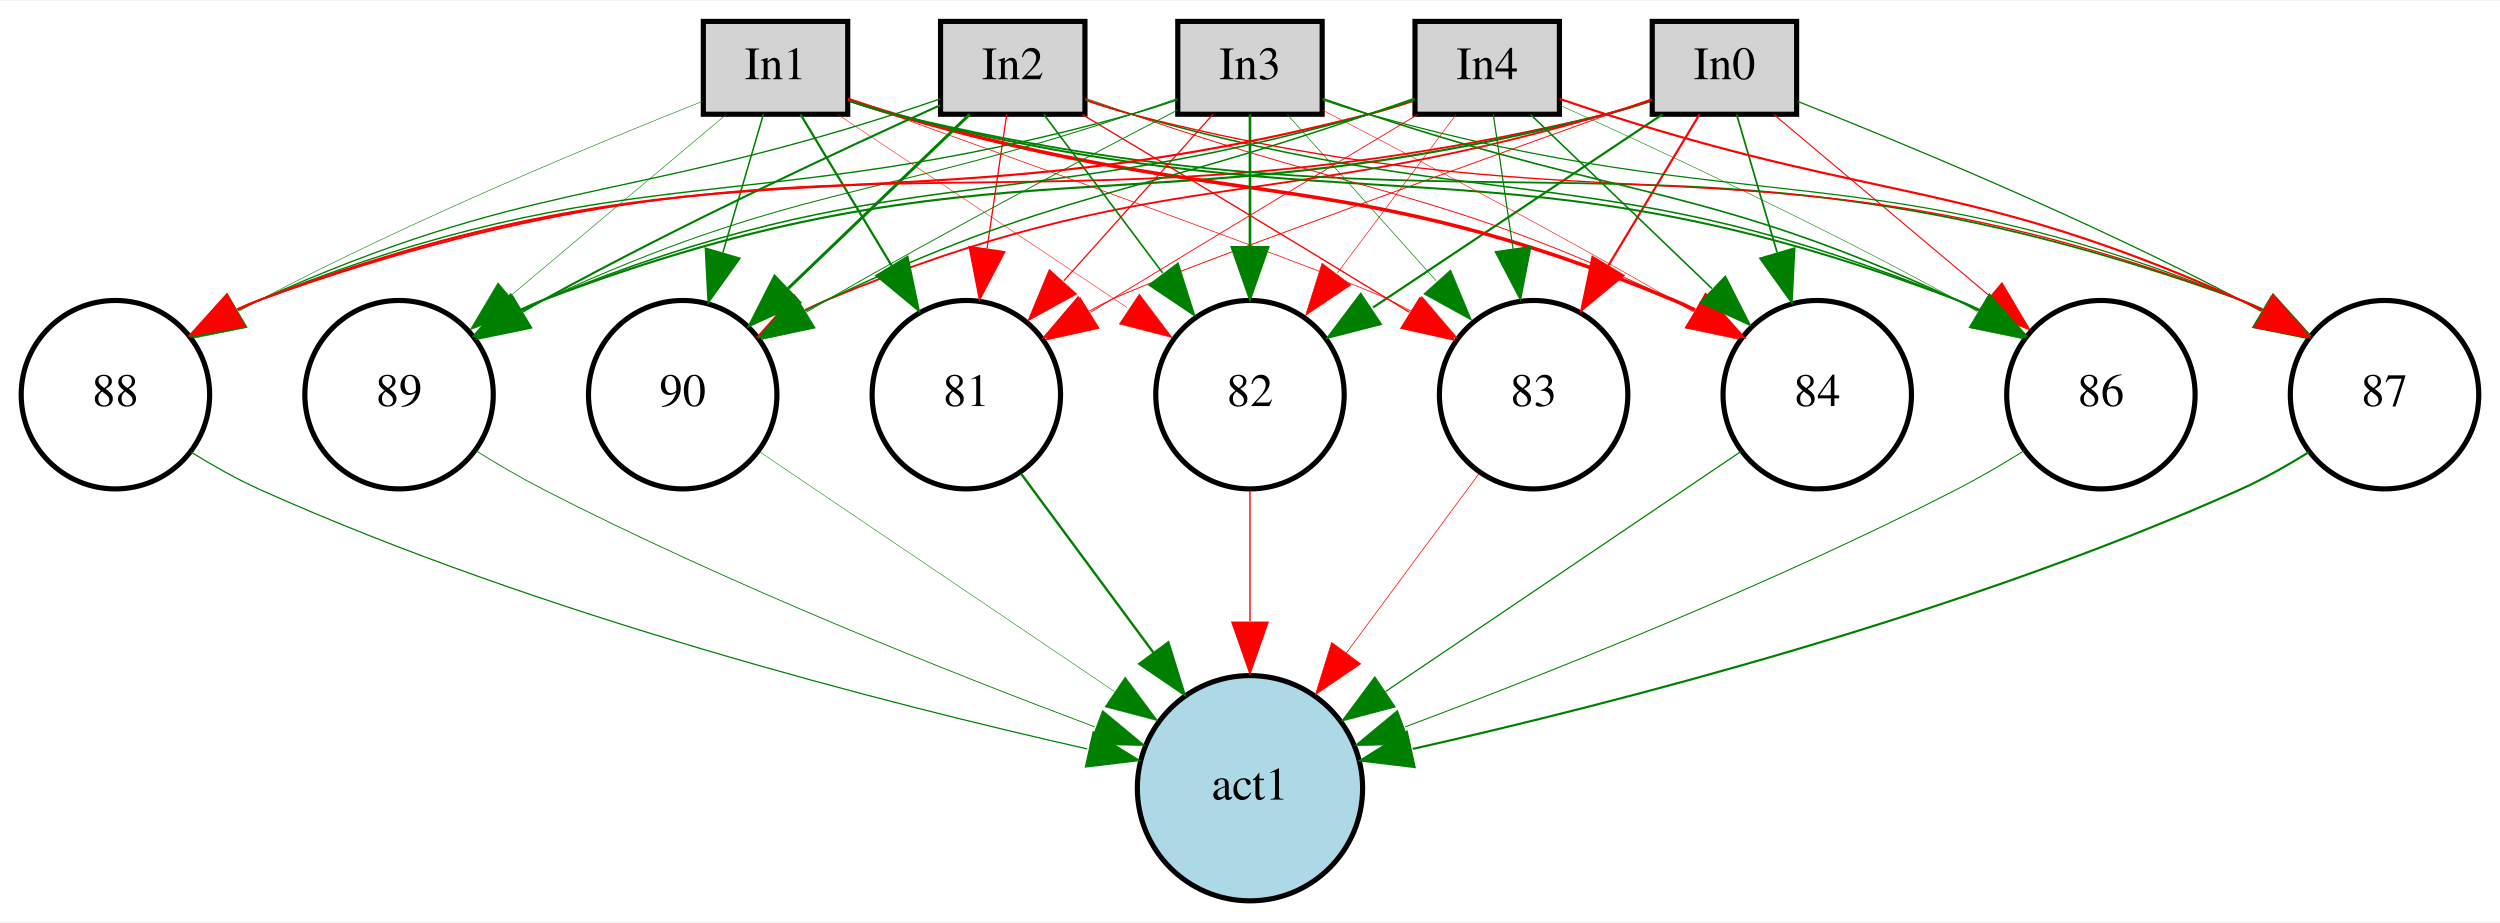
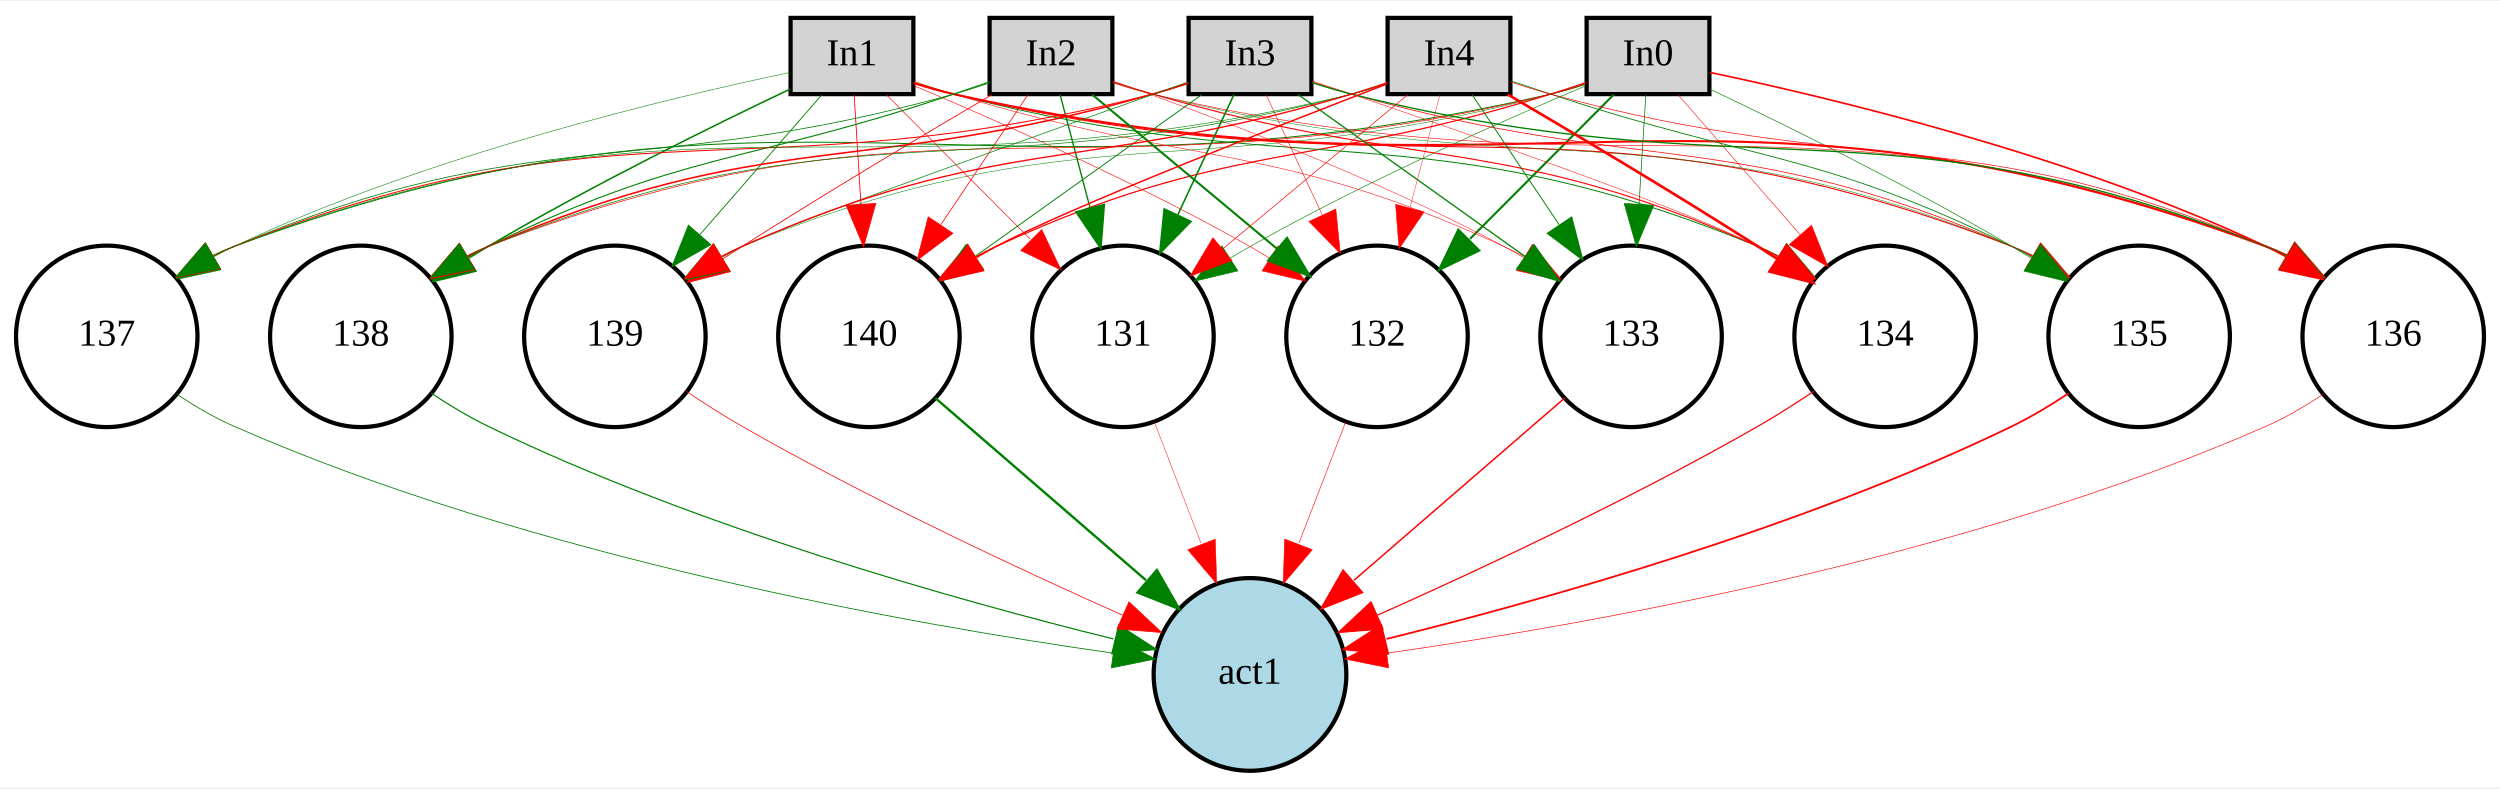
- <svg xmlns="http://www.w3.org/2000/svg" width="485pt" height="179pt" viewBox="0.00 0.00 484.77 178.61">
-   <g id="graph0" class="graph" transform="scale(1 1) rotate(0) translate(4 174.61)">
-     <polygon fill="white" stroke="transparent" points="-4,4 -4,-174.61 480.77,-174.61 480.77,4 -4,4" />
+ <svg xmlns="http://www.w3.org/2000/svg" width="590pt" height="186pt" viewBox="0.00 0.00 590.43 185.68">
+   <g id="graph0" class="graph" transform="scale(1 1) rotate(0) translate(4 181.681)">
+     <polygon fill="white" stroke="none" points="-4,4 -4,-181.681 586.426,-181.681 586.426,4 -4,4" />
    <g id="node1" class="node">
-       <polygon fill="lightgray" stroke="black" points="344.38,-170.61 316.38,-170.61 316.38,-152.61 344.38,-152.61 344.38,-170.61" />
-       <text text-anchor="middle" x="330.38" y="-159.41" font-family="Times,serif" font-size="9.00">In0</text>
+       <polygon fill="lightgray" stroke="black" points="399.713,-177.681 370.713,-177.681 370.713,-159.681 399.713,-159.681 399.713,-177.681" />
+       <text text-anchor="middle" x="385.213" y="-166.481" font-family="Times New Roman,serif" font-size="9.00">In0</text>
    </g>
    <g id="node7" class="node">
-       <ellipse fill="white" stroke="black" cx="183.38" cy="-98.23" rx="18.27" ry="18.27" />
-       <text text-anchor="middle" x="183.38" y="-96.03" font-family="Times,serif" font-size="9.00">81</text>
+       <ellipse fill="white" stroke="black" cx="261.213" cy="-102.468" rx="21.429" ry="21.429" />
+       <text text-anchor="middle" x="261.213" y="-100.268" font-family="Times New Roman,serif" font-size="9.00">131</text>
    </g>
    <g id="edge1" class="edge">
-       <path fill="none" stroke="red" stroke-width="0.18" d="M316.34,-155.6C287.01,-145.1 221.18,-121.4 211.38,-116.61 210,-115.93 208.6,-115.21 207.2,-114.45" />
-       <polygon fill="red" stroke="red" stroke-width="0.18" points="208.58,-111.2 198.18,-109.18 205.05,-117.25 208.58,-111.2" />
+       <path fill="none" stroke="green" stroke-width="0.144" d="M370.531,-161.65C351.729,-153.737 318.337,-139.044 291.213,-123.681 289.71,-122.83 288.184,-121.929 286.657,-120.997" />
+       <polygon fill="green" stroke="green" stroke-width="0.144" points="288.364,-117.934 278.056,-115.482 284.585,-123.826 288.364,-117.934" />
    </g>
    <g id="node8" class="node">
-       <ellipse fill="white" stroke="black" cx="238.38" cy="-98.23" rx="18.27" ry="18.27" />
-       <text text-anchor="middle" x="238.38" y="-96.03" font-family="Times,serif" font-size="9.00">82</text>
+       <ellipse fill="white" stroke="black" cx="321.213" cy="-102.468" rx="21.429" ry="21.429" />
+       <text text-anchor="middle" x="321.213" y="-100.268" font-family="Times New Roman,serif" font-size="9.00">132</text>
    </g>
    <g id="edge2" class="edge">
-       <path fill="none" stroke="green" stroke-width="0.43" d="M318.36,-152.59C304.17,-143.12 280.25,-127.16 262.26,-115.15" />
-       <polygon fill="green" stroke="green" stroke-width="0.43" points="263.73,-111.93 253.47,-109.29 259.85,-117.75 263.73,-111.93" />
+       <path fill="none" stroke="green" stroke-width="0.494" d="M377.108,-159.549C368.609,-151.022 354.887,-137.254 343.167,-125.495" />
+       <polygon fill="green" stroke="green" stroke-width="0.494" points="345.367,-122.744 335.828,-118.132 340.409,-127.686 345.367,-122.744" />
    </g>
    <g id="node9" class="node">
-       <ellipse fill="white" stroke="black" cx="293.38" cy="-98.23" rx="18.27" ry="18.27" />
-       <text text-anchor="middle" x="293.38" y="-96.03" font-family="Times,serif" font-size="9.00">83</text>
+       <ellipse fill="white" stroke="black" cx="381.213" cy="-102.468" rx="21.429" ry="21.429" />
+       <text text-anchor="middle" x="381.213" y="-100.268" font-family="Times New Roman,serif" font-size="9.00">133</text>
    </g>
    <g id="edge3" class="edge">
-       <path fill="none" stroke="red" stroke-width="0.42" d="M325.55,-152.59C321.06,-145.15 314.16,-133.69 307.89,-123.3" />
-       <polygon fill="red" stroke="red" stroke-width="0.42" points="310.79,-121.32 302.63,-114.57 304.8,-124.94 310.79,-121.32" />
+       <path fill="none" stroke="green" stroke-width="0.182" d="M384.707,-159.549C384.296,-152.956 383.69,-143.231 383.098,-133.723" />
+       <polygon fill="green" stroke="green" stroke-width="0.182" points="386.585,-133.412 382.47,-123.649 379.599,-133.847 386.585,-133.412" />
    </g>
    <g id="node10" class="node">
-       <ellipse fill="white" stroke="black" cx="348.38" cy="-98.23" rx="18.27" ry="18.27" />
-       <text text-anchor="middle" x="348.38" y="-96.03" font-family="Times,serif" font-size="9.00">84</text>
+       <ellipse fill="white" stroke="black" cx="441.213" cy="-102.468" rx="21.429" ry="21.429" />
+       <text text-anchor="middle" x="441.213" y="-100.268" font-family="Times New Roman,serif" font-size="9.00">134</text>
    </g>
    <g id="edge4" class="edge">
-       <path fill="none" stroke="green" stroke-width="0.34" d="M332.74,-152.59C334.75,-145.74 337.75,-135.48 340.6,-125.79" />
-       <polygon fill="green" stroke="green" stroke-width="0.34" points="343.99,-126.64 343.45,-116.05 337.28,-124.67 343.99,-126.64" />
+       <path fill="none" stroke="red" stroke-width="0.132" d="M392.306,-159.549C399.527,-151.268 411.06,-138.044 421.113,-126.516" />
+       <polygon fill="red" stroke="red" stroke-width="0.132" points="423.83,-128.725 427.765,-118.888 418.555,-124.124 423.83,-128.725" />
    </g>
    <g id="node11" class="node">
-       <ellipse fill="white" stroke="black" cx="403.38" cy="-98.23" rx="18.27" ry="18.27" />
-       <text text-anchor="middle" x="403.38" y="-96.03" font-family="Times,serif" font-size="9.00">86</text>
+       <ellipse fill="white" stroke="black" cx="501.213" cy="-102.468" rx="21.429" ry="21.429" />
+       <text text-anchor="middle" x="501.213" y="-100.268" font-family="Times New Roman,serif" font-size="9.00">135</text>
    </g>
    <g id="edge5" class="edge">
-       <path fill="none" stroke="red" stroke-width="0.21" d="M339.93,-152.59C350.52,-143.67 367.97,-129 381.89,-117.3" />
-       <polygon fill="red" stroke="red" stroke-width="0.21" points="384.2,-119.93 389.6,-110.82 379.69,-114.57 384.2,-119.93" />
+       <path fill="none" stroke="green" stroke-width="0.152" d="M399.801,-160.879C417.141,-152.644 446.8,-138.081 471.213,-123.681 472.701,-122.804 474.215,-121.882 475.733,-120.935" />
+       <polygon fill="green" stroke="green" stroke-width="0.152" points="477.822,-123.751 484.307,-115.374 474.013,-117.878 477.822,-123.751" />
    </g>
    <g id="node12" class="node">
-       <ellipse fill="white" stroke="black" cx="458.38" cy="-98.23" rx="18.27" ry="18.27" />
-       <text text-anchor="middle" x="458.38" y="-96.03" font-family="Times,serif" font-size="9.00">87</text>
+       <ellipse fill="white" stroke="black" cx="561.213" cy="-102.468" rx="21.429" ry="21.429" />
+       <text text-anchor="middle" x="561.213" y="-100.268" font-family="Times New Roman,serif" font-size="9.00">136</text>
    </g>
    <g id="edge6" class="edge">
-       <path fill="none" stroke="green" stroke-width="0.25" d="M344.59,-155.1C364.25,-147.31 400.69,-132.26 430.38,-116.61 431.71,-115.91 433.06,-115.17 434.42,-114.41" />
-       <polygon fill="green" stroke="green" stroke-width="0.25" points="436.4,-117.3 443.21,-109.19 432.82,-111.28 436.4,-117.3" />
+       <path fill="none" stroke="red" stroke-width="0.391" d="M399.835,-164.802C426.741,-159.176 485.526,-145.347 531.213,-123.681 532.774,-122.941 534.345,-122.127 535.907,-121.263" />
+       <polygon fill="red" stroke="red" stroke-width="0.391" points="537.904,-124.144 544.608,-115.941 534.251,-118.173 537.904,-124.144" />
    </g>
    <g id="node13" class="node">
-       <ellipse fill="white" stroke="black" cx="18.38" cy="-98.23" rx="18.27" ry="18.27" />
-       <text text-anchor="middle" x="18.38" y="-96.03" font-family="Times,serif" font-size="9.00">88</text>
+       <ellipse fill="white" stroke="black" cx="21.213" cy="-102.468" rx="21.429" ry="21.429" />
+       <text text-anchor="middle" x="21.213" y="-100.268" font-family="Times New Roman,serif" font-size="9.00">137</text>
    </g>
    <g id="edge7" class="edge">
-       <path fill="none" stroke="red" stroke-width="0.36" d="M315.91,-155.09C313.11,-154.16 310.18,-153.28 307.38,-152.61 193.53,-125.24 156.53,-156.36 46.38,-116.61 44.94,-116.09 43.49,-115.48 42.05,-114.82" />
-       <polygon fill="red" stroke="red" stroke-width="0.36" points="43.36,-111.55 32.9,-109.83 40.01,-117.69 43.36,-111.55" />
+       <path fill="none" stroke="green" stroke-width="0.24" d="M370.258,-161.95C367.607,-161.087 364.851,-160.285 362.213,-159.681 226.575,-128.638 181.727,-171.926 51.213,-123.681 49.593,-123.082 47.975,-122.379 46.377,-121.6" />
+       <polygon fill="green" stroke="green" stroke-width="0.24" points="47.984,-118.487 37.573,-116.523 44.487,-124.551 47.984,-118.487" />
    </g>
    <g id="node14" class="node">
-       <ellipse fill="white" stroke="black" cx="73.38" cy="-98.23" rx="18.27" ry="18.27" />
-       <text text-anchor="middle" x="73.38" y="-96.03" font-family="Times,serif" font-size="9.00">89</text>
+       <ellipse fill="white" stroke="black" cx="81.213" cy="-102.468" rx="21.429" ry="21.429" />
+       <text text-anchor="middle" x="81.213" y="-100.268" font-family="Times New Roman,serif" font-size="9.00">138</text>
    </g>
    <g id="edge8" class="edge">
-       <path fill="none" stroke="green" stroke-width="0.42" d="M315.89,-155.17C313.09,-154.24 310.17,-153.33 307.38,-152.61 217.42,-129.27 188.23,-149.73 101.38,-116.61 99.95,-116.06 98.5,-115.44 97.07,-114.76" />
-       <polygon fill="green" stroke="green" stroke-width="0.42" points="98.39,-111.49 87.95,-109.72 95.01,-117.62 98.39,-111.49" />
+       <path fill="none" stroke="red" stroke-width="0.165" d="M370.244,-162.01C367.594,-161.14 364.842,-160.321 362.213,-159.681 252.709,-133.047 216.378,-164.19 111.213,-123.681 109.602,-123.06 107.99,-122.34 106.397,-121.548" />
+       <polygon fill="red" stroke="red" stroke-width="0.165" points="108.011,-118.437 97.607,-116.432 104.49,-124.487 108.011,-118.437" />
    </g>
    <g id="node15" class="node">
-       <ellipse fill="white" stroke="black" cx="128.38" cy="-98.23" rx="18.27" ry="18.27" />
-       <text text-anchor="middle" x="128.38" y="-96.03" font-family="Times,serif" font-size="9.00">90</text>
+       <ellipse fill="white" stroke="black" cx="141.213" cy="-102.468" rx="21.429" ry="21.429" />
+       <text text-anchor="middle" x="141.213" y="-100.268" font-family="Times New Roman,serif" font-size="9.00">139</text>
    </g>
    <g id="edge9" class="edge">
-       <path fill="none" stroke="red" stroke-width="0.36" d="M316.35,-155.48C313.4,-154.47 310.31,-153.46 307.38,-152.61 241.16,-133.25 220.07,-143.15 156.38,-116.61 154.97,-116.02 153.54,-115.36 152.11,-114.65" />
-       <polygon fill="red" stroke="red" stroke-width="0.36" points="153.45,-111.39 143.02,-109.54 150.02,-117.49 153.45,-111.39" />
+       <path fill="none" stroke="green" stroke-width="0.12" d="M370.219,-162.107C367.572,-161.227 364.828,-160.378 362.213,-159.681 278.744,-137.431 251.123,-156.491 171.213,-123.681 169.616,-123.025 168.015,-122.277 166.431,-121.464" />
+       <polygon fill="green" stroke="green" stroke-width="0.12" points="168.055,-118.359 157.665,-116.287 164.496,-124.386 168.055,-118.359" />
+     </g>
+     <g id="node16" class="node">
+       <ellipse fill="white" stroke="black" cx="201.213" cy="-102.468" rx="21.429" ry="21.429" />
+       <text text-anchor="middle" x="201.213" y="-100.268" font-family="Times New Roman,serif" font-size="9.00">140</text>
+     </g>
+     <g id="edge10" class="edge">
+       <path fill="none" stroke="red" stroke-width="0.293" d="M370.661,-162.456C367.868,-161.499 364.958,-160.535 362.213,-159.681 304.555,-141.753 286.083,-148.882 231.213,-123.681 229.644,-122.96 228.065,-122.161 226.498,-121.309" />
+       <polygon fill="red" stroke="red" stroke-width="0.293" points="228.146,-118.215 217.781,-116.02 224.515,-124.199 228.146,-118.215" />
    </g>
    <g id="node2" class="node">
-       <polygon fill="lightgray" stroke="black" points="160.38,-170.61 132.38,-170.61 132.38,-152.61 160.38,-152.61 160.38,-170.61" />
-       <text text-anchor="middle" x="146.38" y="-159.41" font-family="Times,serif" font-size="9.00">In1</text>
-     </g>
-     <g id="edge10" class="edge">
-       <path fill="none" stroke="green" stroke-width="0.44" d="M151.22,-152.59C155.71,-145.15 162.61,-133.69 168.87,-123.3" />
-       <polygon fill="green" stroke="green" stroke-width="0.44" points="171.97,-124.94 174.14,-114.57 165.98,-121.32 171.97,-124.94" />
+       <polygon fill="lightgray" stroke="black" points="211.713,-177.681 182.713,-177.681 182.713,-159.681 211.713,-159.681 211.713,-177.681" />
+       <text text-anchor="middle" x="197.213" y="-166.481" font-family="Times New Roman,serif" font-size="9.00">In1</text>
    </g>
    <g id="edge11" class="edge">
-       <path fill="none" stroke="red" stroke-width="0.1" d="M158.41,-152.59C172.6,-143.12 196.52,-127.16 214.51,-115.15" />
-       <polygon fill="red" stroke="red" stroke-width="0.1" points="216.92,-117.75 223.3,-109.29 213.04,-111.93 216.92,-117.75" />
+       <path fill="none" stroke="red" stroke-width="0.153" d="M205.319,-159.549C213.817,-151.022 227.539,-137.254 239.26,-125.495" />
+       <polygon fill="red" stroke="red" stroke-width="0.153" points="242.018,-127.686 246.598,-118.132 237.06,-122.744 242.018,-127.686" />
    </g>
    <g id="edge12" class="edge">
-       <path fill="none" stroke="red" stroke-width="0.14" d="M160.43,-155.6C189.76,-145.1 255.59,-121.4 265.38,-116.61 266.77,-115.93 268.17,-115.21 269.57,-114.45" />
-       <polygon fill="red" stroke="red" stroke-width="0.14" points="271.72,-117.25 278.59,-109.18 268.19,-111.2 271.72,-117.25" />
+       <path fill="none" stroke="red" stroke-width="0.139" d="M211.896,-161.65C230.697,-153.737 264.089,-139.044 291.213,-123.681 292.716,-122.83 294.242,-121.929 295.769,-120.997" />
+       <polygon fill="red" stroke="red" stroke-width="0.139" points="297.841,-123.826 304.37,-115.482 294.063,-117.934 297.841,-123.826" />
    </g>
    <g id="edge13" class="edge">
-       <path fill="none" stroke="red" stroke-width="0.7" d="M160.42,-155.48C163.37,-154.47 166.46,-153.46 169.38,-152.61 235.61,-133.25 256.7,-143.15 320.38,-116.61 321.8,-116.02 323.23,-115.36 324.66,-114.65" />
-       <polygon fill="red" stroke="red" stroke-width="0.7" points="326.75,-117.49 333.75,-109.54 323.32,-111.39 326.75,-117.49" />
+       <path fill="none" stroke="red" stroke-width="0.126" d="M211.898,-162.653C214.967,-161.64 218.188,-160.604 221.213,-159.681 278.559,-142.196 296.757,-148.757 351.213,-123.681 352.782,-122.959 354.36,-122.158 355.927,-121.305" />
+       <polygon fill="red" stroke="red" stroke-width="0.126" points="357.911,-124.195 364.642,-116.013 354.278,-118.212 357.911,-124.195" />
    </g>
    <g id="edge14" class="edge">
-       <path fill="none" stroke="green" stroke-width="0.39" d="M160.88,-155.17C163.67,-154.24 166.6,-153.33 169.38,-152.61 259.35,-129.27 288.54,-149.73 375.38,-116.61 376.82,-116.06 378.27,-115.44 379.7,-114.76" />
-       <polygon fill="green" stroke="green" stroke-width="0.39" points="381.76,-117.62 388.82,-109.72 378.38,-111.49 381.76,-117.62" />
+       <path fill="none" stroke="green" stroke-width="0.231" d="M211.843,-162.458C214.915,-161.459 218.153,-160.477 221.213,-159.681 304.392,-138.043 331.723,-156.364 411.213,-123.681 412.811,-123.025 414.411,-122.276 415.995,-121.462" />
+       <polygon fill="green" stroke="green" stroke-width="0.231" points="417.93,-124.384 424.76,-116.284 414.37,-118.357 417.93,-124.384" />
    </g>
    <g id="edge15" class="edge">
-       <path fill="none" stroke="green" stroke-width="0.35" d="M160.86,-155.09C163.66,-154.16 166.59,-153.28 169.38,-152.61 283.24,-125.24 320.24,-156.36 430.38,-116.61 431.83,-116.09 433.28,-115.48 434.72,-114.82" />
-       <polygon fill="green" stroke="green" stroke-width="0.35" points="436.76,-117.69 443.86,-109.83 433.41,-111.55 436.76,-117.69" />
+       <path fill="none" stroke="red" stroke-width="0.259" d="M211.817,-162.352C214.891,-161.361 218.136,-160.41 221.213,-159.681 330.453,-133.829 366.47,-164.062 471.213,-123.681 472.825,-123.06 474.436,-122.339 476.029,-121.547" />
+       <polygon fill="red" stroke="red" stroke-width="0.259" points="477.937,-124.486 484.818,-116.43 474.415,-118.436 477.937,-124.486" />
    </g>
    <g id="edge16" class="edge">
-       <path fill="none" stroke="green" stroke-width="0.11" d="M132.18,-155.1C112.52,-147.31 76.08,-132.26 46.38,-116.61 45.06,-115.91 43.71,-115.17 42.35,-114.41" />
-       <polygon fill="green" stroke="green" stroke-width="0.11" points="43.95,-111.28 33.56,-109.19 40.37,-117.3 43.95,-111.28" />
+       <path fill="none" stroke="red" stroke-width="0.494" d="M211.802,-162.287C214.877,-161.3 218.126,-160.367 221.213,-159.681 356.614,-129.591 401.122,-171.797 531.213,-123.681 532.833,-123.082 534.451,-122.378 536.049,-121.6" />
+       <polygon fill="red" stroke="red" stroke-width="0.494" points="537.939,-124.55 544.853,-116.522 534.442,-118.486 537.939,-124.55" />
    </g>
    <g id="edge17" class="edge">
-       <path fill="none" stroke="green" stroke-width="0.11" d="M136.84,-152.59C126.24,-143.67 108.8,-129 94.88,-117.3" />
-       <polygon fill="green" stroke="green" stroke-width="0.11" points="97.08,-114.57 87.17,-110.82 92.57,-119.93 97.08,-114.57" />
+       <path fill="none" stroke="green" stroke-width="0.127" d="M182.592,-164.802C155.685,-159.176 96.9,-145.347 51.213,-123.681 49.653,-122.941 48.081,-122.127 46.519,-121.263" />
+       <polygon fill="green" stroke="green" stroke-width="0.127" points="48.175,-118.173 37.818,-115.941 44.523,-124.144 48.175,-118.173" />
    </g>
    <g id="edge18" class="edge">
-       <path fill="none" stroke="green" stroke-width="0.3" d="M144.03,-152.59C142.02,-145.74 139.02,-135.48 136.17,-125.79" />
-       <polygon fill="green" stroke="green" stroke-width="0.3" points="139.49,-124.67 133.32,-116.05 132.78,-126.64 139.49,-124.67" />
+       <path fill="none" stroke="green" stroke-width="0.366" d="M182.625,-160.879C165.286,-152.644 135.626,-138.081 111.213,-123.681 109.726,-122.804 108.211,-121.882 106.694,-120.935" />
+       <polygon fill="green" stroke="green" stroke-width="0.366" points="108.413,-117.878 98.119,-115.374 104.605,-123.751 108.413,-117.878" />
+     </g>
+     <g id="edge19" class="edge">
+       <path fill="none" stroke="green" stroke-width="0.212" d="M190.121,-159.549C182.899,-151.268 171.366,-138.044 161.313,-126.516" />
+       <polygon fill="green" stroke="green" stroke-width="0.212" points="163.872,-124.124 154.661,-118.888 158.596,-128.725 163.872,-124.124" />
+     </g>
+     <g id="edge20" class="edge">
+       <path fill="none" stroke="red" stroke-width="0.201" d="M197.72,-159.549C198.13,-152.956 198.736,-143.231 199.329,-133.723" />
+       <polygon fill="red" stroke="red" stroke-width="0.201" points="202.827,-133.847 199.956,-123.649 195.841,-133.412 202.827,-133.847" />
    </g>
    <g id="node3" class="node">
-       <polygon fill="lightgray" stroke="black" points="206.38,-170.61 178.38,-170.61 178.38,-152.61 206.38,-152.61 206.38,-170.61" />
-       <text text-anchor="middle" x="192.38" y="-159.41" font-family="Times,serif" font-size="9.00">In2</text>
-     </g>
-     <g id="edge19" class="edge">
-       <path fill="none" stroke="red" stroke-width="0.25" d="M191.21,-152.59C190.23,-145.9 188.77,-135.98 187.38,-126.5" />
-       <polygon fill="red" stroke="red" stroke-width="0.25" points="190.84,-125.95 185.93,-116.56 183.91,-126.96 190.84,-125.95" />
-     </g>
-     <g id="edge20" class="edge">
-       <path fill="none" stroke="green" stroke-width="0.32" d="M198.4,-152.59C204.24,-144.79 213.39,-132.59 221.46,-121.82" />
-       <polygon fill="green" stroke="green" stroke-width="0.32" points="224.42,-123.7 227.61,-113.6 218.82,-119.5 224.42,-123.7" />
+       <polygon fill="lightgray" stroke="black" points="258.713,-177.681 229.713,-177.681 229.713,-159.681 258.713,-159.681 258.713,-177.681" />
+       <text text-anchor="middle" x="244.213" y="-166.481" font-family="Times New Roman,serif" font-size="9.00">In2</text>
    </g>
    <g id="edge21" class="edge">
-       <path fill="none" stroke="red" stroke-width="0.26" d="M205.87,-152.55C220.55,-143.77 244.68,-129.27 265.38,-116.61 266.67,-115.83 267.98,-115.02 269.3,-114.21" />
-       <polygon fill="red" stroke="red" stroke-width="0.26" points="271.34,-117.06 278,-108.83 267.66,-111.11 271.34,-117.06" />
+       <path fill="none" stroke="green" stroke-width="0.323" d="M246.366,-159.549C248.157,-152.786 250.82,-142.726 253.398,-132.986" />
+       <polygon fill="green" stroke="green" stroke-width="0.323" points="256.839,-133.666 256.015,-123.104 250.072,-131.875 256.839,-133.666" />
    </g>
    <g id="edge22" class="edge">
-       <path fill="none" stroke="red" stroke-width="0.18" d="M206.49,-155.69C209.43,-154.67 212.51,-153.6 215.38,-152.61 262.02,-136.51 275.81,-137.76 320.38,-116.61 321.77,-115.95 323.18,-115.24 324.58,-114.49" />
-       <polygon fill="red" stroke="red" stroke-width="0.18" points="326.73,-117.3 333.62,-109.25 323.22,-111.24 326.73,-117.3" />
+       <path fill="none" stroke="green" stroke-width="0.491" d="M253.965,-159.549C264.892,-150.437 282.995,-135.339 297.668,-123.104" />
+       <polygon fill="green" stroke="green" stroke-width="0.491" points="299.96,-125.749 305.399,-116.656 295.477,-120.373 299.96,-125.749" />
    </g>
    <g id="edge23" class="edge">
-       <path fill="none" stroke="green" stroke-width="0.3" d="M206.41,-155.45C209.36,-154.44 212.46,-153.45 215.38,-152.61 285.47,-132.61 307.93,-144.22 375.38,-116.61 376.81,-116.03 378.24,-115.38 379.67,-114.68" />
-       <polygon fill="green" stroke="green" stroke-width="0.3" points="381.75,-117.52 388.77,-109.58 378.33,-111.41 381.75,-117.52" />
+       <path fill="none" stroke="red" stroke-width="0.117" d="M258.828,-162.739C279.832,-155.401 319.516,-140.65 351.213,-123.681 352.736,-122.866 354.277,-121.993 355.817,-121.083" />
+       <polygon fill="red" stroke="red" stroke-width="0.117" points="357.865,-123.929 364.452,-115.631 354.128,-118.01 357.865,-123.929" />
    </g>
    <g id="edge24" class="edge">
-       <path fill="none" stroke="red" stroke-width="0.26" d="M206.87,-155.16C209.67,-154.22 212.6,-153.32 215.38,-152.61 309.25,-128.61 339.74,-150.81 430.38,-116.61 431.82,-116.07 433.27,-115.45 434.7,-114.77" />
-       <polygon fill="red" stroke="red" stroke-width="0.26" points="436.76,-117.63 443.83,-109.74 433.38,-111.5 436.76,-117.63" />
+       <path fill="none" stroke="red" stroke-width="0.263" d="M258.881,-162.598C261.951,-161.589 265.178,-160.568 268.213,-159.681 331.123,-141.306 351.364,-150.391 411.213,-123.681 412.79,-122.977 414.375,-122.191 415.947,-121.349" />
+       <polygon fill="red" stroke="red" stroke-width="0.263" points="417.918,-124.248 424.677,-116.09 414.305,-118.252 417.918,-124.248" />
    </g>
    <g id="edge25" class="edge">
-       <path fill="none" stroke="green" stroke-width="0.26" d="M178.31,-155.59C175.37,-154.58 172.28,-153.54 169.38,-152.61 115.14,-135.25 98.39,-139.85 46.38,-116.61 44.98,-115.98 43.56,-115.3 42.15,-114.57" />
-       <polygon fill="green" stroke="green" stroke-width="0.26" points="43.5,-111.31 33.08,-109.39 40.03,-117.39 43.5,-111.31" />
+       <path fill="none" stroke="green" stroke-width="0.114" d="M258.836,-162.43C261.909,-161.433 265.148,-160.459 268.213,-159.681 357.026,-137.133 386.264,-158.027 471.213,-123.681 472.814,-123.034 474.418,-122.292 476.004,-121.484" />
+       <polygon fill="green" stroke="green" stroke-width="0.114" points="477.932,-124.411 484.776,-116.323 474.382,-118.378 477.932,-124.411" />
    </g>
    <g id="edge26" class="edge">
-       <path fill="none" stroke="green" stroke-width="0.41" d="M178.28,-154.35C160.19,-146.19 127.98,-131.24 101.38,-116.61 100.07,-115.89 98.73,-115.13 97.38,-114.35" />
-       <polygon fill="green" stroke="green" stroke-width="0.41" points="98.99,-111.23 88.62,-109.09 95.39,-117.23 98.99,-111.23" />
+       <path fill="none" stroke="red" stroke-width="0.143" d="M258.813,-162.336C261.888,-161.345 265.133,-160.399 268.213,-159.681 383.115,-132.912 420.984,-165.735 531.213,-123.681 532.827,-123.066 534.44,-122.349 536.034,-121.56" />
+       <polygon fill="red" stroke="red" stroke-width="0.143" points="537.937,-124.502 544.827,-116.454 534.422,-118.449 537.937,-124.502" />
    </g>
    <g id="edge27" class="edge">
-       <path fill="none" stroke="green" stroke-width="0.59" d="M184.02,-152.59C175.12,-144.05 160.73,-130.25 148.81,-118.81" />
-       <polygon fill="green" stroke="green" stroke-width="0.59" points="151.05,-116.12 141.41,-111.72 146.21,-121.17 151.05,-116.12" />
+       <path fill="none" stroke="green" stroke-width="0.188" d="M229.7,-162.323C226.904,-161.379 223.983,-160.453 221.213,-159.681 146.815,-138.954 122.324,-153.813 51.213,-123.681 49.623,-123.007 48.028,-122.245 46.448,-121.421" />
+       <polygon fill="green" stroke="green" stroke-width="0.188" points="48.079,-118.319 37.696,-116.214 44.5,-124.335 48.079,-118.319" />
+     </g>
+     <g id="edge28" class="edge">
+       <path fill="none" stroke="green" stroke-width="0.258" d="M229.627,-162.562C226.837,-161.596 223.937,-160.601 221.213,-159.681 172.474,-143.231 157.429,-146.269 111.213,-123.681 109.662,-122.923 108.097,-122.094 106.54,-121.219" />
+       <polygon fill="green" stroke="green" stroke-width="0.258" points="108.204,-118.133 97.855,-115.865 104.531,-124.092 108.204,-118.133" />
+     </g>
+     <g id="edge29" class="edge">
+       <path fill="none" stroke="red" stroke-width="0.196" d="M230.363,-159.614C215.584,-150.942 191.55,-136.65 171.213,-123.681 169.757,-122.753 168.267,-121.79 166.769,-120.812" />
+       <polygon fill="red" stroke="red" stroke-width="0.196" points="168.517,-117.772 158.248,-115.163 164.649,-123.606 168.517,-117.772" />
+     </g>
+     <g id="edge30" class="edge">
+       <path fill="none" stroke="red" stroke-width="0.181" d="M238.767,-159.549C233.596,-151.826 225.546,-139.805 218.223,-128.869" />
+       <polygon fill="red" stroke="red" stroke-width="0.181" points="221.047,-126.797 212.575,-120.435 215.231,-130.692 221.047,-126.797" />
    </g>
    <g id="node4" class="node">
-       <polygon fill="lightgray" stroke="black" points="252.38,-170.61 224.38,-170.61 224.38,-152.61 252.38,-152.61 252.38,-170.61" />
-       <text text-anchor="middle" x="238.38" y="-159.41" font-family="Times,serif" font-size="9.00">In3</text>
-     </g>
-     <g id="edge28" class="edge">
-       <path fill="none" stroke="red" stroke-width="0.24" d="M231.19,-152.59C223.88,-144.43 212.25,-131.44 202.28,-120.32" />
-       <polygon fill="red" stroke="red" stroke-width="0.24" points="204.69,-117.76 195.41,-112.65 199.48,-122.43 204.69,-117.76" />
-     </g>
-     <g id="edge29" class="edge">
-       <path fill="none" stroke="green" stroke-width="0.51" d="M238.38,-152.59C238.38,-146.02 238.38,-136.33 238.38,-127" />
-       <polygon fill="green" stroke="green" stroke-width="0.51" points="241.88,-126.81 238.38,-116.81 234.88,-126.81 241.88,-126.81" />
-     </g>
-     <g id="edge30" class="edge">
-       <path fill="none" stroke="green" stroke-width="0.13" d="M245.58,-152.59C252.89,-144.43 264.52,-131.44 274.48,-120.32" />
-       <polygon fill="green" stroke="green" stroke-width="0.13" points="277.29,-122.43 281.36,-112.65 272.08,-117.76 277.29,-122.43" />
+       <polygon fill="lightgray" stroke="black" points="305.713,-177.681 276.713,-177.681 276.713,-159.681 305.713,-159.681 305.713,-177.681" />
+       <text text-anchor="middle" x="291.213" y="-166.481" font-family="Times New Roman,serif" font-size="9.00">In3</text>
    </g>
    <g id="edge31" class="edge">
-       <path fill="none" stroke="red" stroke-width="0.11" d="M252.46,-153.4C268.91,-144.9 296.89,-130.19 320.38,-116.61 321.69,-115.86 323.01,-115.08 324.35,-114.28" />
-       <polygon fill="red" stroke="red" stroke-width="0.11" points="326.36,-117.16 333.09,-108.97 322.72,-111.18 326.36,-117.16" />
+       <path fill="none" stroke="green" stroke-width="0.37" d="M287.414,-159.549C284.058,-152.366 278.964,-141.463 274.158,-131.175" />
+       <polygon fill="green" stroke="green" stroke-width="0.37" points="277.286,-129.602 269.882,-122.024 270.944,-132.565 277.286,-129.602" />
    </g>
    <g id="edge32" class="edge">
-       <path fill="none" stroke="green" stroke-width="0.32" d="M252.47,-155.64C255.41,-154.62 258.5,-153.57 261.38,-152.61 311.82,-135.88 327.11,-138.8 375.38,-116.61 376.78,-115.97 378.19,-115.27 379.6,-114.53" />
-       <polygon fill="green" stroke="green" stroke-width="0.32" points="381.73,-117.34 388.66,-109.32 378.24,-111.28 381.73,-117.34" />
+       <path fill="none" stroke="red" stroke-width="0.133" d="M295.013,-159.549C298.369,-152.366 303.462,-141.463 308.269,-131.175" />
+       <polygon fill="red" stroke="red" stroke-width="0.133" points="311.482,-132.565 312.544,-122.024 305.14,-129.602 311.482,-132.565" />
    </g>
    <g id="edge33" class="edge">
-       <path fill="none" stroke="green" stroke-width="0.24" d="M252.41,-155.42C255.35,-154.42 258.45,-153.43 261.38,-152.61 335.35,-131.96 359.15,-145.29 430.38,-116.61 431.81,-116.04 433.25,-115.39 434.67,-114.7" />
-       <polygon fill="green" stroke="green" stroke-width="0.24" points="436.76,-117.54 443.78,-109.61 433.34,-111.43 436.76,-117.54" />
+       <path fill="none" stroke="green" stroke-width="0.307" d="M302.612,-159.549C316.026,-149.978 338.695,-133.804 356.251,-121.278" />
+       <polygon fill="green" stroke="green" stroke-width="0.307" points="358.288,-124.124 364.395,-115.467 354.222,-118.426 358.288,-124.124" />
    </g>
    <g id="edge34" class="edge">
-       <path fill="none" stroke="green" stroke-width="0.27" d="M224.36,-155.42C221.42,-154.42 218.32,-153.43 215.38,-152.61 141.42,-131.96 117.62,-145.29 46.38,-116.61 44.96,-116.04 43.52,-115.39 42.1,-114.7" />
-       <polygon fill="green" stroke="green" stroke-width="0.27" points="43.43,-111.43 32.99,-109.61 40.01,-117.54 43.43,-111.43" />
+       <path fill="none" stroke="red" stroke-width="0.118" d="M305.974,-162.768C333.622,-153.483 392.143,-133.42 411.213,-123.681 412.751,-122.896 414.305,-122.046 415.854,-121.154" />
+       <polygon fill="red" stroke="red" stroke-width="0.118" points="417.882,-124.014 424.516,-115.753 414.178,-118.074 417.882,-124.014" />
    </g>
    <g id="edge35" class="edge">
-       <path fill="none" stroke="green" stroke-width="0.2" d="M224.3,-155.64C221.36,-154.62 218.27,-153.57 215.38,-152.61 164.95,-135.88 149.66,-138.8 101.38,-116.61 99.99,-115.97 98.58,-115.27 97.17,-114.53" />
-       <polygon fill="green" stroke="green" stroke-width="0.2" points="98.53,-111.28 88.11,-109.32 95.04,-117.34 98.53,-111.28" />
+       <path fill="none" stroke="red" stroke-width="0.177" d="M305.868,-162.551C308.939,-161.545 312.169,-160.538 315.213,-159.681 383.709,-140.409 405.951,-152.035 471.213,-123.681 472.797,-122.993 474.387,-122.219 475.963,-121.387" />
+       <polygon fill="red" stroke="red" stroke-width="0.177" points="477.922,-124.293 484.705,-116.154 474.327,-118.287 477.922,-124.293" />
    </g>
    <g id="edge36" class="edge">
-       <path fill="none" stroke="green" stroke-width="0.18" d="M224.31,-153.4C207.86,-144.9 179.88,-130.19 156.38,-116.61 155.08,-115.86 153.76,-115.08 152.42,-114.28" />
-       <polygon fill="green" stroke="green" stroke-width="0.18" points="154.05,-111.18 143.68,-108.97 150.41,-117.16 154.05,-111.18" />
+       <path fill="none" stroke="green" stroke-width="0.315" d="M305.829,-162.405C308.903,-161.41 312.144,-160.444 315.213,-159.681 409.668,-136.221 440.797,-159.693 531.213,-123.681 532.818,-123.042 534.424,-122.307 536.012,-121.504" />
+       <polygon fill="green" stroke="green" stroke-width="0.315" points="537.934,-124.435 544.79,-116.357 534.393,-118.396 537.934,-124.435" />
+     </g>
+     <g id="edge37" class="edge">
+       <path fill="none" stroke="red" stroke-width="0.243" d="M276.231,-162.059C273.584,-161.184 270.835,-160.35 268.213,-159.681 173.479,-135.535 142.051,-159.821 51.213,-123.681 49.608,-123.043 48.002,-122.308 46.414,-121.506" />
+       <polygon fill="red" stroke="red" stroke-width="0.243" points="48.033,-118.398 37.636,-116.36 44.492,-124.436 48.033,-118.398" />
+     </g>
+     <g id="edge38" class="edge">
+       <path fill="none" stroke="red" stroke-width="0.368" d="M276.69,-162.36C273.894,-161.413 270.976,-160.476 268.213,-159.681 199.414,-139.893 176.893,-152.162 111.213,-123.681 109.629,-122.994 108.038,-122.221 106.462,-121.389" />
+       <polygon fill="red" stroke="red" stroke-width="0.368" points="108.098,-118.289 97.719,-116.159 104.504,-124.296 108.098,-118.289" />
+     </g>
+     <g id="edge39" class="edge">
+       <path fill="none" stroke="green" stroke-width="0.167" d="M276.58,-162.539C246.761,-152.028 180.946,-128.652 171.213,-123.681 169.675,-122.896 168.121,-122.046 166.573,-121.154" />
+       <polygon fill="green" stroke="green" stroke-width="0.167" points="168.248,-118.074 157.911,-115.753 164.544,-124.014 168.248,-118.074" />
+     </g>
+     <g id="edge40" class="edge">
+       <path fill="none" stroke="green" stroke-width="0.227" d="M279.815,-159.549C266.401,-149.978 243.732,-133.804 226.176,-121.278" />
+       <polygon fill="green" stroke="green" stroke-width="0.227" points="228.204,-118.426 218.031,-115.467 224.139,-124.124 228.204,-118.426" />
    </g>
    <g id="node5" class="node">
-       <polygon fill="lightgray" stroke="black" points="298.38,-170.61 270.38,-170.61 270.38,-152.61 298.38,-152.61 298.38,-170.61" />
-       <text text-anchor="middle" x="284.38" y="-159.41" font-family="Times,serif" font-size="9.00">In4</text>
-     </g>
-     <g id="edge37" class="edge">
-       <path fill="none" stroke="red" stroke-width="0.17" d="M270.9,-152.55C256.22,-143.77 232.09,-129.27 211.38,-116.61 210.1,-115.83 208.79,-115.02 207.47,-114.21" />
-       <polygon fill="red" stroke="red" stroke-width="0.17" points="209.11,-111.11 198.77,-108.83 205.43,-117.06 209.11,-111.11" />
-     </g>
-     <g id="edge38" class="edge">
-       <path fill="none" stroke="red" stroke-width="0.12" d="M278.37,-152.59C272.53,-144.79 263.38,-132.59 255.31,-121.82" />
-       <polygon fill="red" stroke="red" stroke-width="0.12" points="257.95,-119.5 249.16,-113.6 252.35,-123.7 257.95,-119.5" />
-     </g>
-     <g id="edge39" class="edge">
-       <path fill="none" stroke="green" stroke-width="0.24" d="M285.56,-152.59C286.54,-145.9 288,-135.98 289.39,-126.5" />
-       <polygon fill="green" stroke="green" stroke-width="0.24" points="292.86,-126.96 290.84,-116.56 285.93,-125.95 292.86,-126.96" />
-     </g>
-     <g id="edge40" class="edge">
-       <path fill="none" stroke="green" stroke-width="0.31" d="M292.75,-152.59C301.65,-144.05 316.04,-130.25 327.96,-118.81" />
-       <polygon fill="green" stroke="green" stroke-width="0.31" points="330.56,-121.17 335.36,-111.72 325.72,-116.12 330.56,-121.17" />
+       <polygon fill="lightgray" stroke="black" points="352.713,-177.681 323.713,-177.681 323.713,-159.681 352.713,-159.681 352.713,-177.681" />
+       <text text-anchor="middle" x="338.213" y="-166.481" font-family="Times New Roman,serif" font-size="9.00">In4</text>
    </g>
    <g id="edge41" class="edge">
-       <path fill="none" stroke="green" stroke-width="0.11" d="M298.49,-154.35C316.58,-146.19 348.79,-131.24 375.38,-116.61 376.7,-115.89 378.04,-115.13 379.39,-114.35" />
-       <polygon fill="green" stroke="green" stroke-width="0.11" points="381.38,-117.23 388.15,-109.09 377.78,-111.23 381.38,-117.23" />
+       <path fill="none" stroke="red" stroke-width="0.16" d="M328.461,-159.549C317.535,-150.437 299.431,-135.339 284.759,-123.104" />
+       <polygon fill="red" stroke="red" stroke-width="0.16" points="286.949,-120.373 277.028,-116.656 282.466,-125.749 286.949,-120.373" />
    </g>
    <g id="edge42" class="edge">
-       <path fill="none" stroke="red" stroke-width="0.42" d="M298.46,-155.59C301.4,-154.58 304.49,-153.54 307.38,-152.61 361.63,-135.25 378.38,-139.85 430.38,-116.61 431.79,-115.98 433.21,-115.3 434.62,-114.57" />
-       <polygon fill="red" stroke="red" stroke-width="0.42" points="436.74,-117.39 443.69,-109.39 433.27,-111.31 436.74,-117.39" />
+       <path fill="none" stroke="red" stroke-width="0.104" d="M336.06,-159.549C334.27,-152.786 331.607,-142.726 329.028,-132.986" />
+       <polygon fill="red" stroke="red" stroke-width="0.104" points="332.354,-131.875 326.412,-123.104 325.587,-133.666 332.354,-131.875" />
    </g>
    <g id="edge43" class="edge">
-       <path fill="none" stroke="red" stroke-width="0.42" d="M269.9,-155.16C267.1,-154.22 264.17,-153.32 261.38,-152.61 167.52,-128.61 137.03,-150.81 46.38,-116.61 44.95,-116.07 43.5,-115.45 42.07,-114.77" />
-       <polygon fill="red" stroke="red" stroke-width="0.42" points="43.39,-111.5 32.94,-109.74 40.01,-117.63 43.39,-111.5" />
+       <path fill="none" stroke="green" stroke-width="0.229" d="M343.659,-159.549C348.83,-151.826 356.881,-139.805 364.203,-128.869" />
+       <polygon fill="green" stroke="green" stroke-width="0.229" points="367.195,-130.692 369.851,-120.435 361.379,-126.797 367.195,-130.692" />
    </g>
    <g id="edge44" class="edge">
-       <path fill="none" stroke="green" stroke-width="0.3" d="M270.36,-155.45C267.41,-154.44 264.31,-153.45 261.38,-152.61 191.29,-132.61 168.84,-144.22 101.38,-116.61 99.96,-116.03 98.53,-115.38 97.1,-114.68" />
-       <polygon fill="green" stroke="green" stroke-width="0.3" points="98.44,-111.41 88,-109.58 95.02,-117.52 98.44,-111.41" />
+       <path fill="none" stroke="red" stroke-width="0.634" d="M352.064,-159.614C366.842,-150.942 390.876,-136.65 411.213,-123.681 412.669,-122.753 414.159,-121.79 415.658,-120.812" />
+       <polygon fill="red" stroke="red" stroke-width="0.634" points="417.778,-123.606 424.178,-115.163 413.909,-117.772 417.778,-123.606" />
    </g>
    <g id="edge45" class="edge">
-       <path fill="none" stroke="green" stroke-width="0.29" d="M270.28,-155.69C267.34,-154.67 264.26,-153.6 261.38,-152.61 214.75,-136.51 200.96,-137.76 156.38,-116.61 155,-115.95 153.59,-115.24 152.18,-114.49" />
-       <polygon fill="green" stroke="green" stroke-width="0.29" points="153.55,-111.24 143.15,-109.25 150.04,-117.3 153.55,-111.24" />
+       <path fill="none" stroke="green" stroke-width="0.201" d="M352.934,-162.767C356,-161.746 359.212,-160.677 362.213,-159.681 410.636,-143.615 425.407,-146.145 471.213,-123.681 472.764,-122.921 474.328,-122.09 475.884,-121.214" />
+       <polygon fill="green" stroke="green" stroke-width="0.201" points="477.895,-124.086 484.568,-115.856 474.219,-118.128 477.895,-124.086" />
+     </g>
+     <g id="edge46" class="edge">
+       <path fill="none" stroke="red" stroke-width="0.159" d="M352.857,-162.511C355.929,-161.508 359.162,-160.512 362.213,-159.681 436.312,-139.507 460.521,-153.686 531.213,-123.681 532.803,-123.006 534.397,-122.243 535.977,-121.419" />
+       <polygon fill="red" stroke="red" stroke-width="0.159" points="537.926,-124.332 544.729,-116.21 534.346,-118.317 537.926,-124.332" />
+     </g>
+     <g id="edge47" class="edge">
+       <path fill="none" stroke="green" stroke-width="0.144" d="M323.247,-161.995C320.598,-161.127 317.844,-160.312 315.213,-159.681 200.052,-132.093 161.864,-165.864 51.213,-123.681 49.599,-123.066 47.986,-122.35 46.392,-121.561" />
+       <polygon fill="green" stroke="green" stroke-width="0.144" points="48.004,-118.45 37.598,-116.455 44.489,-124.503 48.004,-118.45" />
+     </g>
+     <g id="edge48" class="edge">
+       <path fill="none" stroke="green" stroke-width="0.164" d="M323.226,-162.082C320.578,-161.204 317.832,-160.363 315.213,-159.681 226.116,-136.484 196.583,-158.155 111.213,-123.681 109.612,-123.035 108.008,-122.294 106.421,-121.486" />
+       <polygon fill="green" stroke="green" stroke-width="0.164" points="108.043,-118.379 97.649,-116.326 104.494,-124.413 108.043,-118.379" />
+     </g>
+     <g id="edge49" class="edge">
+       <path fill="none" stroke="red" stroke-width="0.316" d="M323.677,-162.404C320.882,-161.453 317.968,-160.503 315.213,-159.681 251.995,-140.826 231.478,-150.517 171.213,-123.681 169.635,-122.979 168.051,-122.194 166.478,-121.352" />
+       <polygon fill="red" stroke="red" stroke-width="0.316" points="168.119,-118.255 157.747,-116.095 164.508,-124.252 168.119,-118.255" />
+     </g>
+     <g id="edge50" class="edge">
+       <path fill="none" stroke="red" stroke-width="0.345" d="M323.501,-162.058C298.294,-152.353 247.947,-132.64 231.213,-123.681 229.691,-122.866 228.149,-121.993 226.61,-121.083" />
+       <polygon fill="red" stroke="red" stroke-width="0.345" points="228.299,-118.01 217.974,-115.631 224.561,-123.929 228.299,-118.01" />
    </g>
    <g id="node6" class="node">
-       <ellipse fill="lightblue" stroke="black" cx="238.38" cy="-21.92" rx="21.84" ry="21.84" />
-       <text text-anchor="middle" x="238.38" y="-19.72" font-family="Times,serif" font-size="9.00">act1</text>
-     </g>
-     <g id="edge46" class="edge">
-       <path fill="none" stroke="green" stroke-width="0.47" d="M193.99,-82.9C201.27,-73.06 211.14,-59.73 219.72,-48.13" />
-       <polygon fill="green" stroke="green" stroke-width="0.47" points="222.55,-50.19 225.69,-40.07 216.93,-46.03 222.55,-50.19" />
-     </g>
-     <g id="edge47" class="edge">
-       <path fill="none" stroke="red" stroke-width="0.27" d="M238.38,-79.62C238.38,-72.05 238.38,-62.97 238.38,-54.32" />
-       <polygon fill="red" stroke="red" stroke-width="0.27" points="241.88,-54.11 238.38,-44.11 234.88,-54.11 241.88,-54.11" />
-     </g>
-     <g id="edge48" class="edge">
-       <path fill="none" stroke="red" stroke-width="0.14" d="M282.78,-82.9C275.5,-73.06 265.63,-59.73 257.05,-48.13" />
-       <polygon fill="red" stroke="red" stroke-width="0.14" points="259.84,-46.03 251.08,-40.07 254.22,-50.19 259.84,-46.03" />
-     </g>
-     <g id="edge49" class="edge">
-       <path fill="none" stroke="green" stroke-width="0.24" d="M333.55,-87.2C315.92,-75.3 286.19,-55.21 264.65,-40.66" />
-       <polygon fill="green" stroke="green" stroke-width="0.24" points="266.5,-37.69 256.26,-34.99 262.59,-43.49 266.5,-37.69" />
-     </g>
-     <g id="edge50" class="edge">
-       <path fill="none" stroke="green" stroke-width="0.2" d="M388.53,-87.38C384.36,-84.79 379.76,-82.09 375.38,-79.84 339.68,-61.49 296.67,-44.39 268.48,-33.81" />
-       <polygon fill="green" stroke="green" stroke-width="0.2" points="269.4,-30.42 258.81,-30.22 266.97,-36.98 269.4,-30.42" />
+       <ellipse fill="lightblue" stroke="black" cx="291.213" cy="-22.627" rx="22.756" ry="22.756" />
+       <text text-anchor="middle" x="291.213" y="-20.427" font-family="Times New Roman,serif" font-size="9.00">act1</text>
    </g>
    <g id="edge51" class="edge">
-       <path fill="none" stroke="green" stroke-width="0.42" d="M443.68,-87.07C439.51,-84.48 434.87,-81.86 430.38,-79.84 376.17,-55.5 308.76,-38.29 269.94,-29.54" />
-       <polygon fill="green" stroke="green" stroke-width="0.42" points="270.3,-26.03 259.78,-27.29 268.79,-32.87 270.3,-26.03" />
+       <path fill="none" stroke="red" stroke-width="0.11" d="M268.629,-82.227C271.951,-73.606 275.948,-63.237 279.649,-53.633" />
+       <polygon fill="red" stroke="red" stroke-width="0.11" points="283.028,-54.597 283.359,-44.008 276.497,-52.08 283.028,-54.597" />
    </g>
    <g id="edge52" class="edge">
-       <path fill="none" stroke="green" stroke-width="0.24" d="M33.09,-87.07C37.26,-84.48 41.9,-81.86 46.38,-79.84 100.6,-55.5 168.01,-38.29 206.83,-29.54" />
-       <polygon fill="green" stroke="green" stroke-width="0.24" points="207.98,-32.87 216.99,-27.29 206.47,-26.03 207.98,-32.87" />
+       <path fill="none" stroke="red" stroke-width="0.138" d="M313.797,-82.227C310.475,-73.606 306.479,-63.237 302.778,-53.633" />
+       <polygon fill="red" stroke="red" stroke-width="0.138" points="305.93,-52.08 299.068,-44.008 299.398,-54.597 305.93,-52.08" />
    </g>
    <g id="edge53" class="edge">
-       <path fill="none" stroke="green" stroke-width="0.17" d="M88.24,-87.38C92.41,-84.79 97.01,-82.09 101.38,-79.84 137.09,-61.49 180.1,-44.39 208.29,-33.81" />
-       <polygon fill="green" stroke="green" stroke-width="0.17" points="209.8,-36.98 217.96,-30.22 207.37,-30.42 209.8,-36.98" />
+       <path fill="none" stroke="red" stroke-width="0.352" d="M365.536,-87.909C351.813,-76.04 331.644,-58.596 315.778,-44.874" />
+       <polygon fill="red" stroke="red" stroke-width="0.352" points="317.784,-41.981 307.931,-38.086 313.205,-47.275 317.784,-41.981" />
    </g>
    <g id="edge54" class="edge">
-       <path fill="none" stroke="green" stroke-width="0.1" d="M143.22,-87.2C160.85,-75.3 190.58,-55.21 212.12,-40.66" />
-       <polygon fill="green" stroke="green" stroke-width="0.1" points="214.18,-43.49 220.51,-34.99 210.26,-37.69 214.18,-43.49" />
+       <path fill="none" stroke="red" stroke-width="0.289" d="M424.353,-89.485C420.137,-86.663 415.573,-83.753 411.213,-81.255 381.472,-64.214 345.915,-47.576 321.263,-36.594" />
+       <polygon fill="red" stroke="red" stroke-width="0.289" points="322.623,-33.369 312.061,-32.532 319.796,-39.772 322.623,-33.369" />
+     </g>
+     <g id="edge55" class="edge">
+       <path fill="none" stroke="red" stroke-width="0.423" d="M484.582,-89.05C480.359,-86.242 475.734,-83.446 471.213,-81.255 421.9,-57.35 360.319,-40.109 323.465,-31.011" />
+       <polygon fill="red" stroke="red" stroke-width="0.423" points="323.852,-27.504 313.31,-28.556 322.207,-34.308 323.852,-27.504" />
+     </g>
+     <g id="edge56" class="edge">
+       <path fill="none" stroke="red" stroke-width="0.155" d="M544.693,-88.811C540.467,-86.01 535.812,-83.277 531.213,-81.255 460.648,-50.225 370.743,-34.349 323.525,-27.651" />
+       <polygon fill="red" stroke="red" stroke-width="0.155" points="323.954,-24.177 313.571,-26.287 323.003,-31.113 323.954,-24.177" />
+     </g>
+     <g id="edge57" class="edge">
+       <path fill="none" stroke="green" stroke-width="0.195" d="M37.734,-88.811C41.96,-86.01 46.614,-83.277 51.213,-81.255 121.779,-50.225 211.683,-34.349 258.901,-27.651" />
+       <polygon fill="green" stroke="green" stroke-width="0.195" points="259.423,-31.113 268.855,-26.287 258.472,-24.177 259.423,-31.113" />
+     </g>
+     <g id="edge58" class="edge">
+       <path fill="none" stroke="green" stroke-width="0.282" d="M97.844,-89.05C102.067,-86.242 106.692,-83.446 111.213,-81.255 160.526,-57.35 222.108,-40.109 258.961,-31.011" />
+       <polygon fill="green" stroke="green" stroke-width="0.282" points="260.219,-34.308 269.117,-28.556 258.574,-27.504 260.219,-34.308" />
+     </g>
+     <g id="edge59" class="edge">
+       <path fill="none" stroke="red" stroke-width="0.179" d="M158.074,-89.485C162.289,-86.663 166.854,-83.753 171.213,-81.255 200.954,-64.214 236.511,-47.576 261.163,-36.594" />
+       <polygon fill="red" stroke="red" stroke-width="0.179" points="262.63,-39.772 270.365,-32.532 259.803,-33.369 262.63,-39.772" />
+     </g>
+     <g id="edge60" class="edge">
+       <path fill="none" stroke="green" stroke-width="0.574" d="M216.89,-87.909C230.614,-76.04 250.782,-58.596 266.648,-44.874" />
+       <polygon fill="green" stroke="green" stroke-width="0.574" points="269.222,-47.275 274.496,-38.086 264.643,-41.981 269.222,-47.275" />
    </g>
  </g>
</svg>
